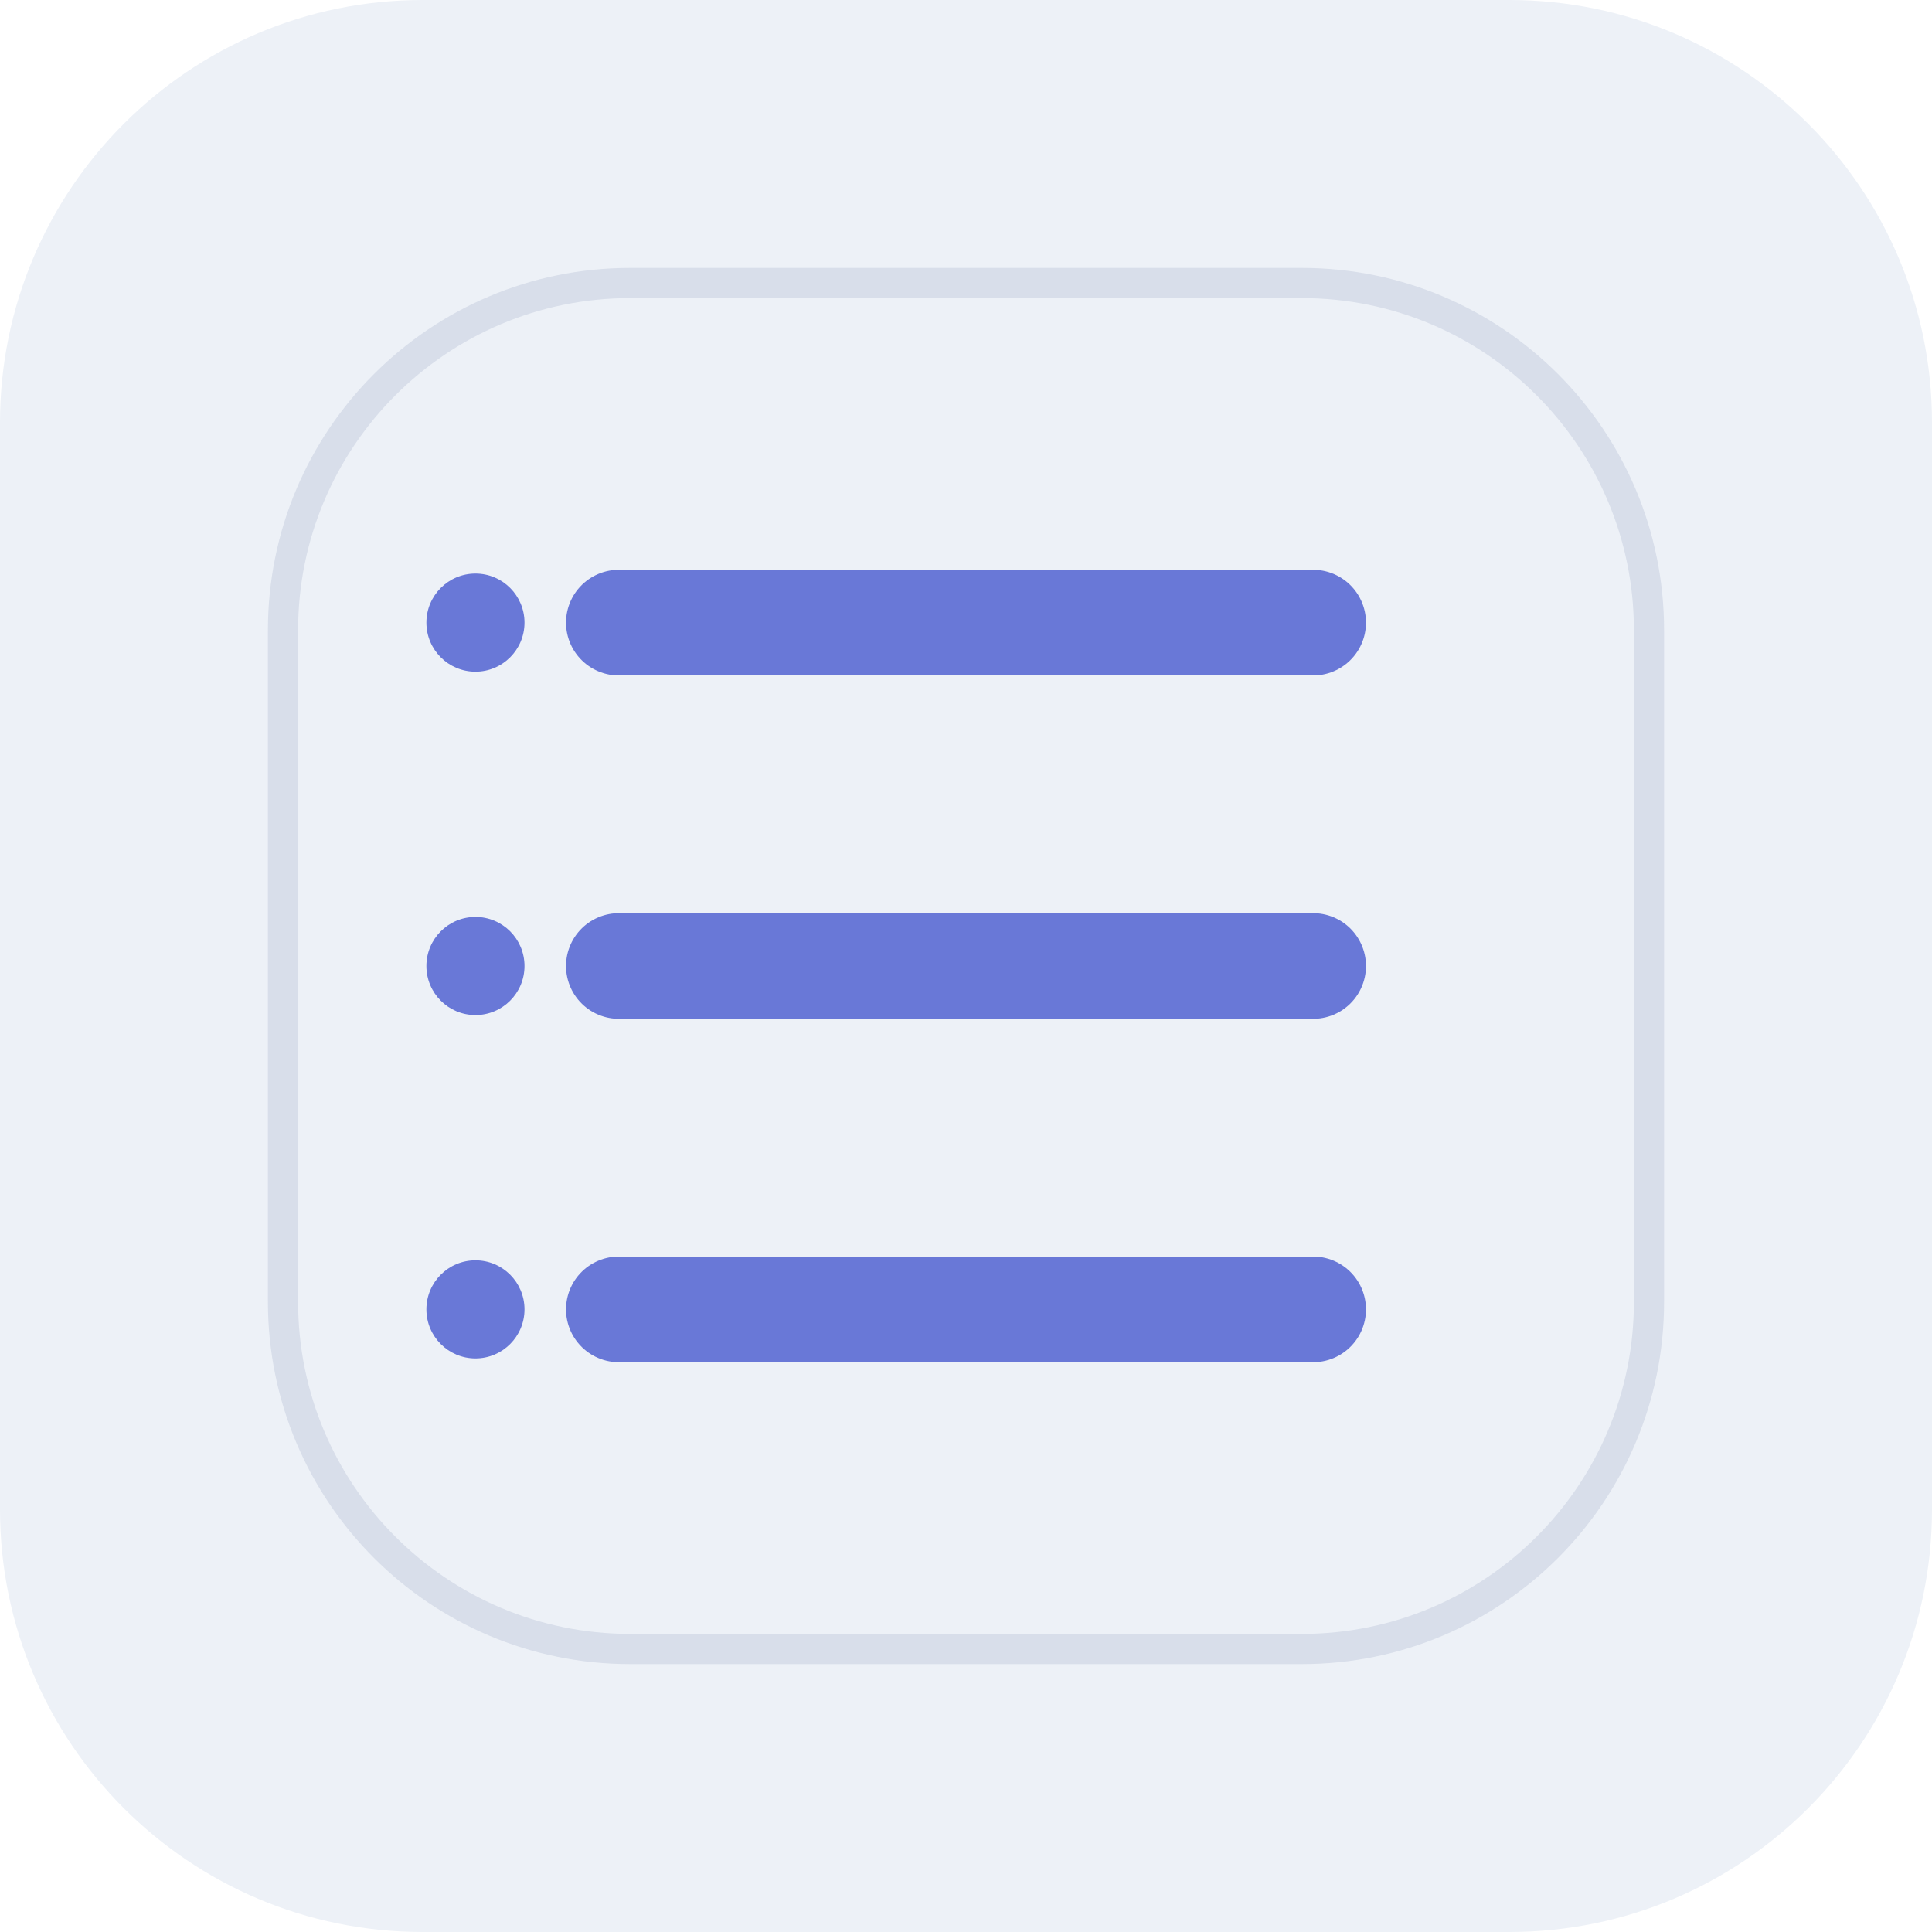
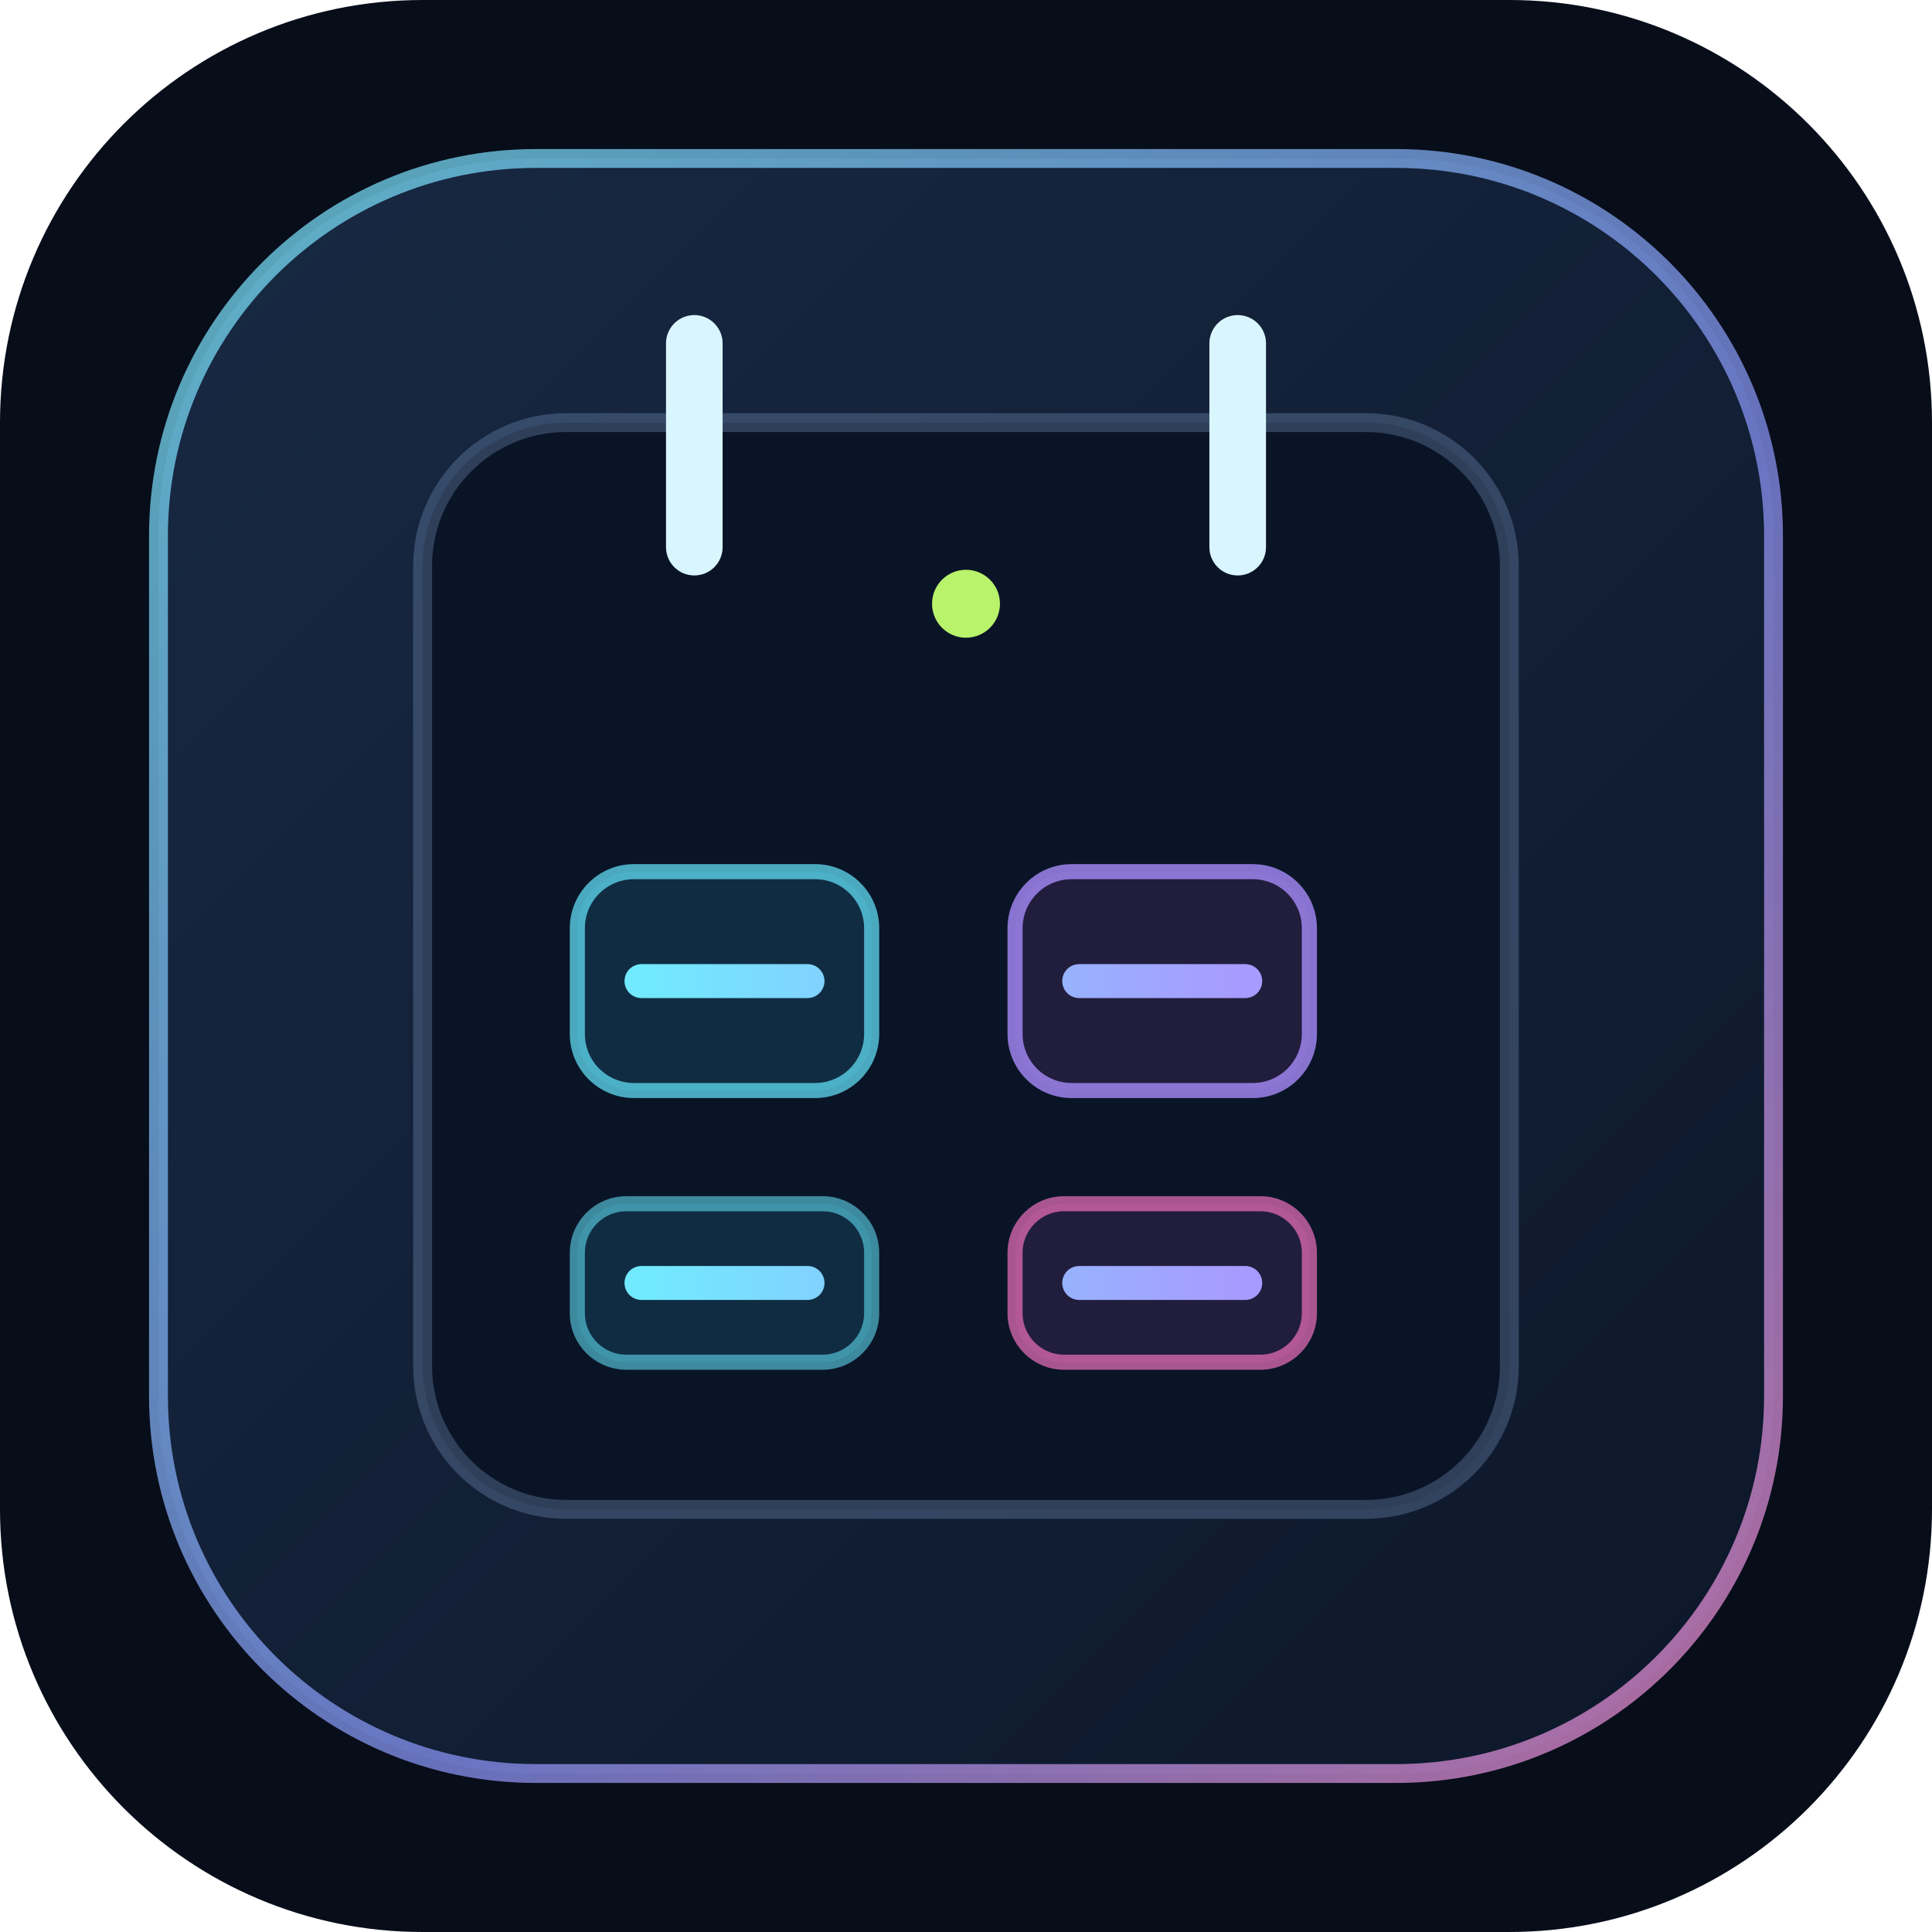
<svg xmlns="http://www.w3.org/2000/svg" viewBox="0 0 512 512">
-   <rect width="512" height="512" rx="112" fill="#edf1f7" />
-   <rect x="75" y="75" width="362" height="362" rx="92" fill="#edf1f7" stroke="#d8deea" stroke-width="8" />
-   <path d="M164 165h184M164 256h184M164 347h184" stroke="#6978d7" stroke-width="28" stroke-linecap="round" />
-   <circle cx="126" cy="165" r="13" fill="#6978d7" />
-   <circle cx="126" cy="256" r="13" fill="#6978d7" />
-   <circle cx="126" cy="347" r="13" fill="#6978d7" />
+   <defs>
+     <linearGradient id="panel" x1="0" y1="0" x2="1" y2="1">
+       <stop stop-color="#182943" />
+       <stop offset="1" stop-color="#0d172a" />
+     </linearGradient>
+     <linearGradient id="edge" x1="0" y1="0" x2="1" y2="1">
+       <stop stop-color="#79efff" />
+       <stop offset=".58" stop-color="#8e9bff" />
+       <stop offset="1" stop-color="#ff91d4" />
+     </linearGradient>
+     <linearGradient id="accent" x1="0" y1="0" x2="1" y2="0">
+       <stop stop-color="#71eaff" />
+       <stop offset="1" stop-color="#a89aff" />
+     </linearGradient>
+   </defs>
+   <rect width="512" height="512" rx="112" fill="#080d1a" />
+   <rect x="42" y="42" width="428" height="428" rx="100" fill="url(#panel)" stroke="url(#edge)" stroke-opacity=".7" stroke-width="5" />
+   <rect x="112" y="112" width="288" height="288" rx="38" fill="#0a1427" stroke="#7894bd" stroke-opacity=".34" stroke-width="5" />
+   <path d="M112 190h288" stroke="url(#edge)" stroke-width="8" />
+   <path d="M184 91v54M328 91v54" stroke="#d9f6ff" stroke-width="15" stroke-linecap="round" />
+   <rect x="153" y="231" width="78" height="58" rx="15" fill="#102c42" stroke="#66e8ff" stroke-opacity=".7" stroke-width="4" />
+   <rect x="269" y="231" width="78" height="58" rx="15" fill="#211d3d" stroke="#a78bfa" stroke-opacity=".8" stroke-width="4" />
+   <rect x="153" y="319" width="78" height="42" rx="13" fill="#102c42" stroke="#66e8ff" stroke-opacity=".55" stroke-width="4" />
+   <rect x="269" y="319" width="78" height="42" rx="13" fill="#211d3d" stroke="#ff78c8" stroke-opacity=".65" stroke-width="4" />
+   <path d="M170 260h44M286 260h44M170 340h44M286 340h44" stroke="url(#accent)" stroke-width="9" stroke-linecap="round" />
+   <circle cx="256" cy="160" r="9" fill="#b8f36b" />
</svg>
